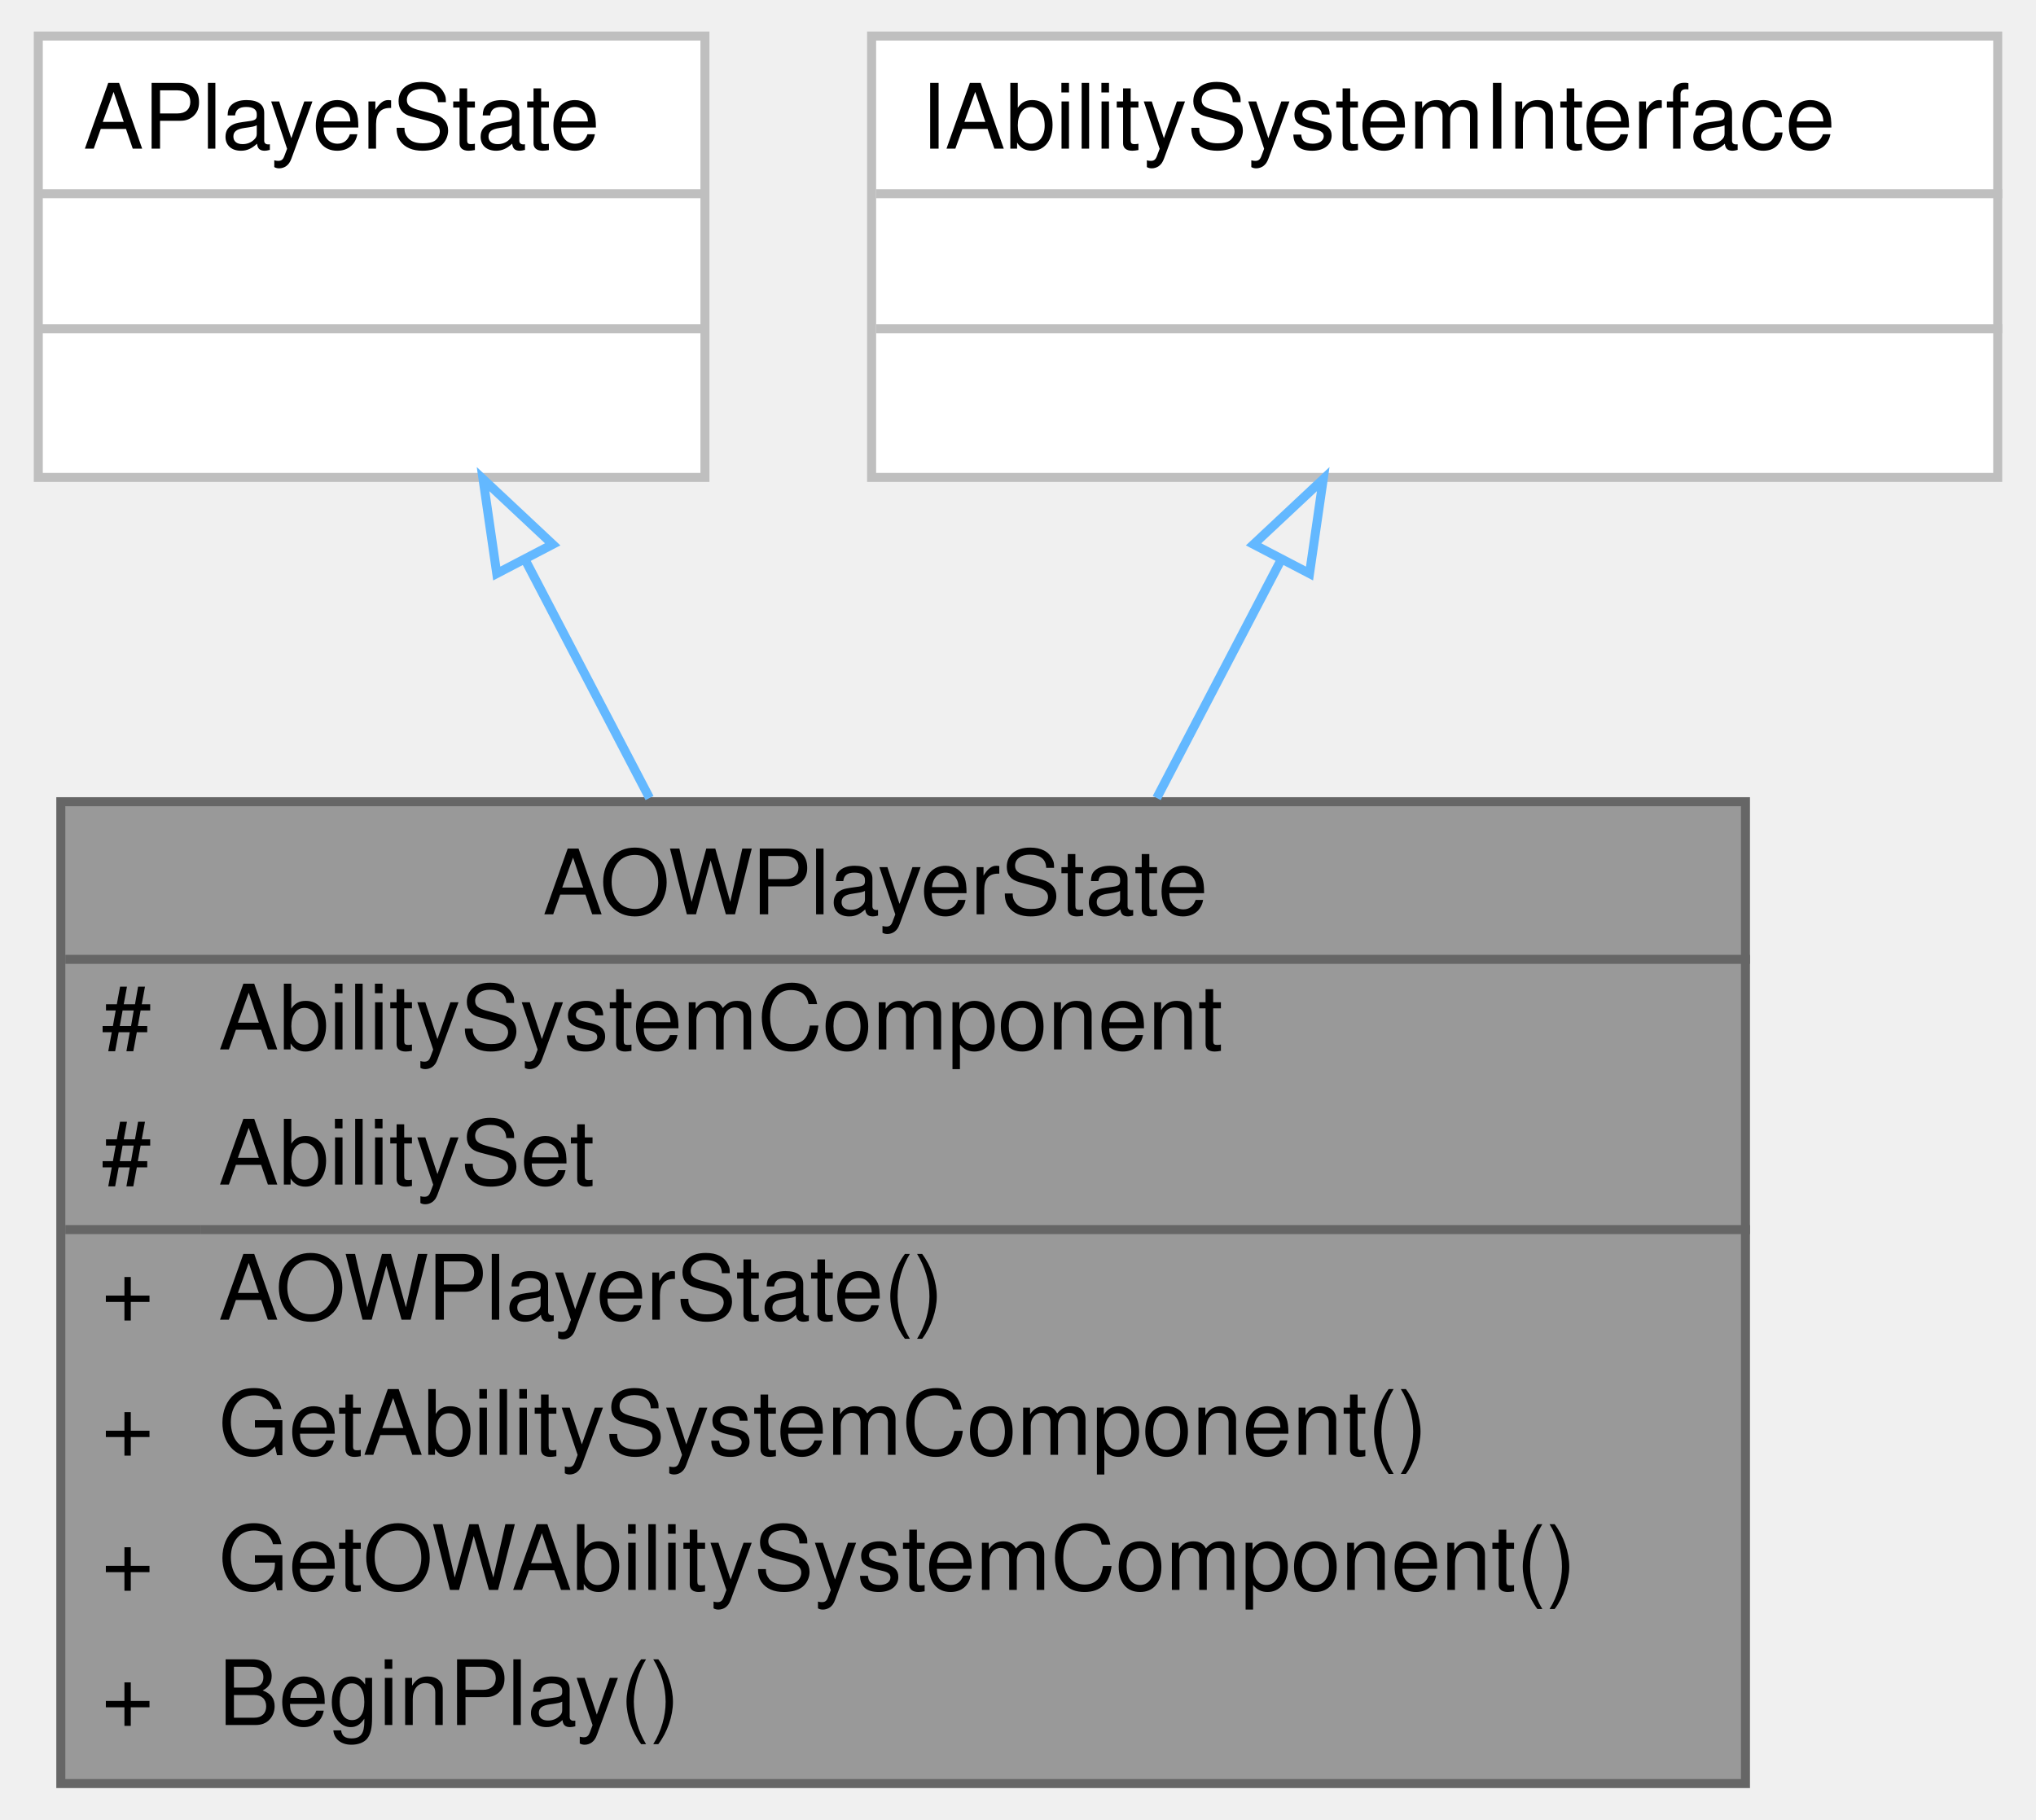
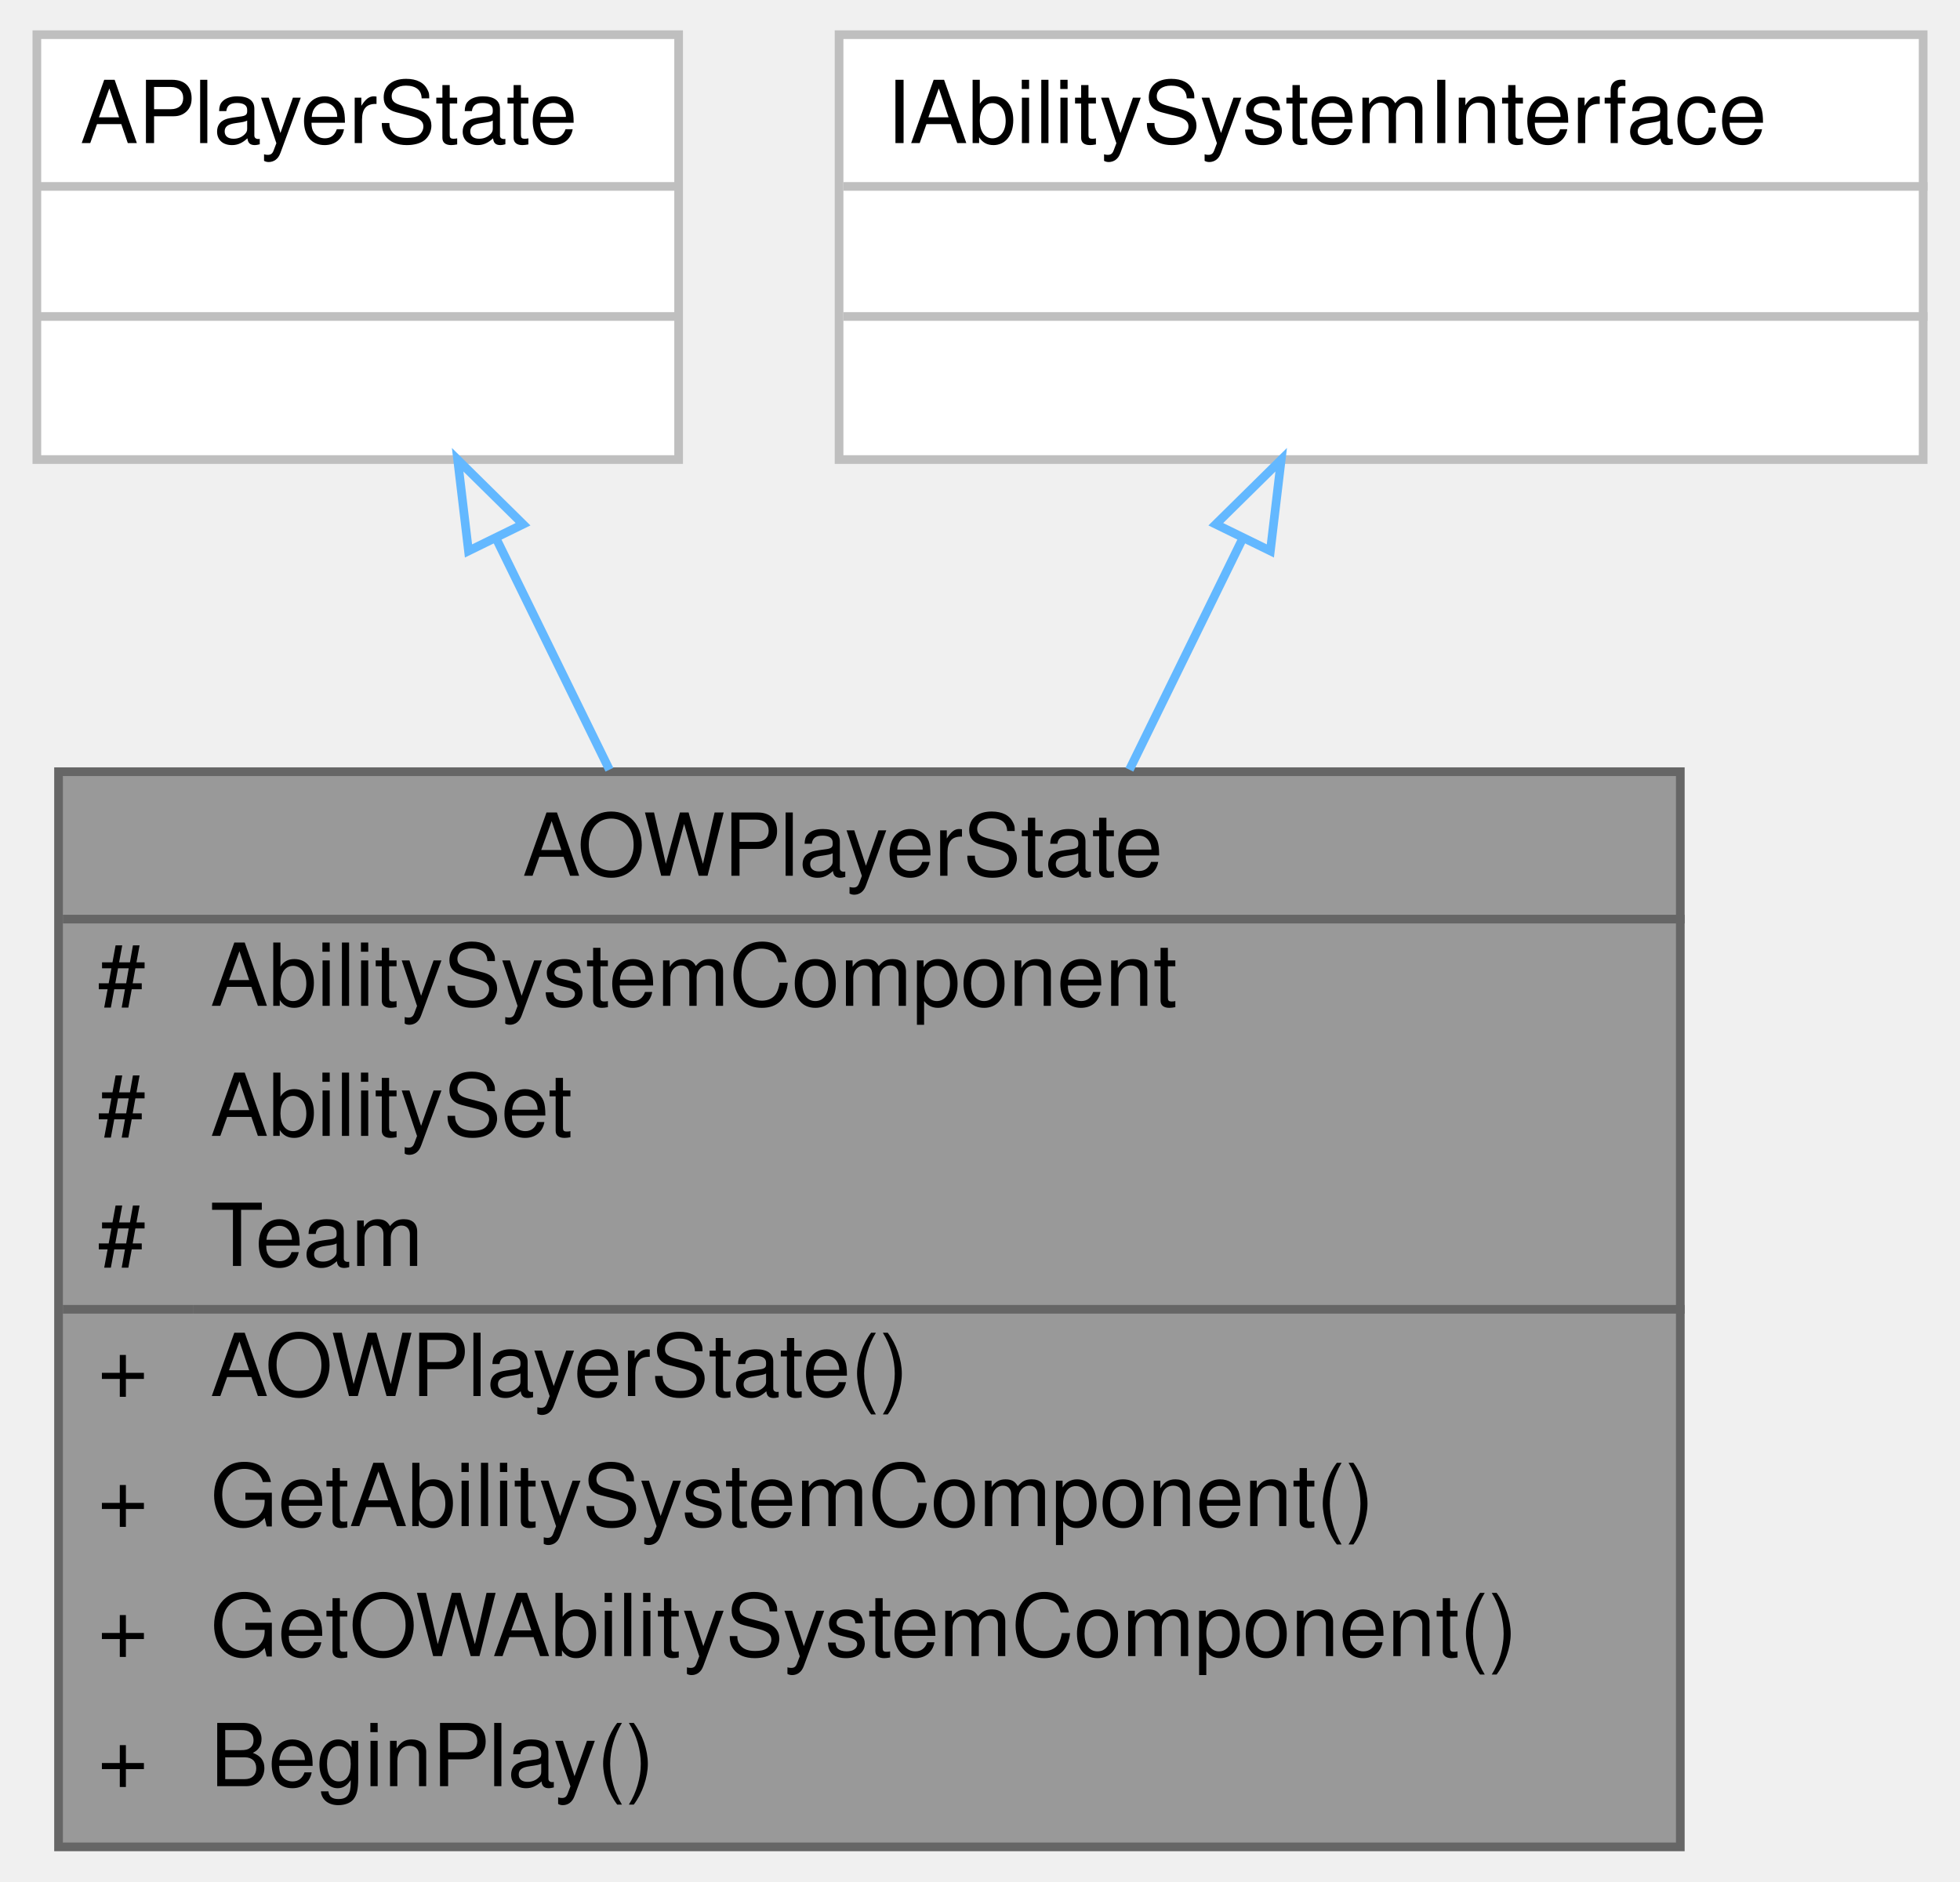
- <svg xmlns="http://www.w3.org/2000/svg" xmlns:xlink="http://www.w3.org/1999/xlink" width="226pt" height="202pt" viewBox="0.00 0.00 225.50 202.00">
-   <g id="graph0" class="graph" transform="scale(1 1) rotate(0) translate(4 198)">
+ <svg xmlns="http://www.w3.org/2000/svg" xmlns:xlink="http://www.w3.org/1999/xlink" width="226pt" height="217pt" viewBox="0.00 0.00 225.50 217.00">
+   <g id="graph0" class="graph" transform="scale(1 1) rotate(0) translate(4 213)">
    <g id="Node000001" class="node">
      <g id="a_Node000001">
        <a xlink:title=" ">
-           <polygon fill="#999999" stroke="transparent" points="189.5,-109 2.5,-109 2.5,0 189.5,0 189.5,-109" />
-           <text text-anchor="start" x="56" y="-96.5" font-family="Helvetica,sans-Serif" font-size="10.00">AOWPlayerState</text>
-           <text text-anchor="start" x="7" y="-81.5" font-family="Helvetica,sans-Serif" font-size="10.00">#</text>
-           <text text-anchor="start" x="20" y="-81.5" font-family="Helvetica,sans-Serif" font-size="10.00">AbilitySystemComponent</text>
-           <text text-anchor="start" x="7" y="-66.5" font-family="Helvetica,sans-Serif" font-size="10.00">#</text>
-           <text text-anchor="start" x="20" y="-66.5" font-family="Helvetica,sans-Serif" font-size="10.00">AbilitySet</text>
-           <text text-anchor="start" x="7" y="-51.5" font-family="Helvetica,sans-Serif" font-size="10.00">+</text>
-           <text text-anchor="start" x="20" y="-51.5" font-family="Helvetica,sans-Serif" font-size="10.00">AOWPlayerState()</text>
-           <text text-anchor="start" x="7" y="-36.5" font-family="Helvetica,sans-Serif" font-size="10.00">+</text>
-           <text text-anchor="start" x="20" y="-36.5" font-family="Helvetica,sans-Serif" font-size="10.00">GetAbilitySystemComponent()</text>
-           <text text-anchor="start" x="7" y="-21.5" font-family="Helvetica,sans-Serif" font-size="10.00">+</text>
-           <text text-anchor="start" x="20" y="-21.5" font-family="Helvetica,sans-Serif" font-size="10.00">GetOWAbilitySystemComponent()</text>
-           <text text-anchor="start" x="7" y="-6.5" font-family="Helvetica,sans-Serif" font-size="10.00">+</text>
-           <text text-anchor="start" x="20" y="-6.5" font-family="Helvetica,sans-Serif" font-size="10.00">BeginPlay()</text>
-           <polygon fill="#666666" stroke="#666666" points="3,-91.5 3,-91.5 190,-91.5 190,-91.5 3,-91.5" />
-           <polygon fill="#666666" stroke="#666666" points="3,-61.5 3,-61.5 18,-61.5 18,-61.5 3,-61.5" />
-           <polygon fill="#666666" stroke="#666666" points="18,-61.5 18,-61.5 190,-61.5 190,-61.5 18,-61.5" />
-           <polygon fill="none" stroke="#666666" points="2.5,0 2.5,-109 189.5,-109 189.5,0 2.5,0" />
+           <polygon fill="#999999" stroke="transparent" points="189.5,-124 2.5,-124 2.5,0 189.5,0 189.5,-124" />
+           <text text-anchor="start" x="56" y="-112" font-family="Helvetica,sans-Serif" font-size="10.00">AOWPlayerState</text>
+           <text text-anchor="start" x="7" y="-97" font-family="Helvetica,sans-Serif" font-size="10.00">#</text>
+           <text text-anchor="start" x="20" y="-97" font-family="Helvetica,sans-Serif" font-size="10.00">AbilitySystemComponent</text>
+           <text text-anchor="start" x="7" y="-82" font-family="Helvetica,sans-Serif" font-size="10.00">#</text>
+           <text text-anchor="start" x="20" y="-82" font-family="Helvetica,sans-Serif" font-size="10.00">AbilitySet</text>
+           <text text-anchor="start" x="7" y="-67" font-family="Helvetica,sans-Serif" font-size="10.00">#</text>
+           <text text-anchor="start" x="20" y="-67" font-family="Helvetica,sans-Serif" font-size="10.00">Team</text>
+           <text text-anchor="start" x="7" y="-52" font-family="Helvetica,sans-Serif" font-size="10.00">+</text>
+           <text text-anchor="start" x="20" y="-52" font-family="Helvetica,sans-Serif" font-size="10.00">AOWPlayerState()</text>
+           <text text-anchor="start" x="7" y="-37" font-family="Helvetica,sans-Serif" font-size="10.00">+</text>
+           <text text-anchor="start" x="20" y="-37" font-family="Helvetica,sans-Serif" font-size="10.00">GetAbilitySystemComponent()</text>
+           <text text-anchor="start" x="7" y="-22" font-family="Helvetica,sans-Serif" font-size="10.00">+</text>
+           <text text-anchor="start" x="20" y="-22" font-family="Helvetica,sans-Serif" font-size="10.00">GetOWAbilitySystemComponent()</text>
+           <text text-anchor="start" x="7" y="-7" font-family="Helvetica,sans-Serif" font-size="10.00">+</text>
+           <text text-anchor="start" x="20" y="-7" font-family="Helvetica,sans-Serif" font-size="10.00">BeginPlay()</text>
+           <polygon fill="#666666" stroke="#666666" points="3,-107 3,-107 190,-107 190,-107 3,-107" />
+           <polygon fill="#666666" stroke="#666666" points="3,-62 3,-62 18,-62 18,-62 3,-62" />
+           <polygon fill="#666666" stroke="#666666" points="18,-62 18,-62 190,-62 190,-62 18,-62" />
+           <polygon fill="none" stroke="#666666" points="2.5,0 2.5,-124 189.5,-124 189.5,0 2.5,0" />
        </a>
      </g>
    </g>
    <g id="Node000002" class="node">
      <g id="a_Node000002">
        <a xlink:title=" ">
-           <polygon fill="white" stroke="transparent" points="74,-194 0,-194 0,-145 74,-145 74,-194" />
-           <text text-anchor="start" x="5" y="-181.5" font-family="Helvetica,sans-Serif" font-size="10.00">APlayerState</text>
+           <polygon fill="white" stroke="transparent" points="74,-209 0,-209 0,-160 74,-160 74,-209" />
+           <text text-anchor="start" x="5" y="-196.5" font-family="Helvetica,sans-Serif" font-size="10.00">APlayerState</text>
+           <text text-anchor="start" x="35" y="-181.5" font-family="Helvetica,sans-Serif" font-size="10.00"> </text>
          <text text-anchor="start" x="35" y="-166.5" font-family="Helvetica,sans-Serif" font-size="10.00"> </text>
-           <text text-anchor="start" x="35" y="-151.5" font-family="Helvetica,sans-Serif" font-size="10.00"> </text>
+           <polygon fill="#bfbfbf" stroke="#bfbfbf" points="0,-191.5 0,-191.5 74,-191.5 74,-191.5 0,-191.5" />
          <polygon fill="#bfbfbf" stroke="#bfbfbf" points="0,-176.5 0,-176.5 74,-176.5 74,-176.5 0,-176.5" />
-           <polygon fill="#bfbfbf" stroke="#bfbfbf" points="0,-161.5 0,-161.5 74,-161.5 74,-161.5 0,-161.5" />
-           <polygon fill="none" stroke="#bfbfbf" points="0,-145 0,-194 74,-194 74,-145 0,-145" />
+           <polygon fill="none" stroke="#bfbfbf" points="0,-160 0,-209 74,-209 74,-160 0,-160" />
        </a>
      </g>
    </g>
    <g id="edge1_Node000001_Node000002" class="edge">
      <g id="a_edge1_Node000001_Node000002">
        <a xlink:title=" ">
-           <path fill="none" stroke="#63b8ff" d="M54.04,-135.86C58.37,-127.58 63.13,-118.45 67.85,-109.41" />
-           <polygon fill="none" stroke="#63b8ff" points="50.89,-134.33 49.37,-144.81 57.1,-137.57 50.89,-134.33" />
+           <path fill="none" stroke="#63b8ff" d="M53.03,-150.75C57.07,-142.5 61.54,-133.38 66.02,-124.23" />
+           <polygon fill="none" stroke="#63b8ff" points="49.77,-149.46 48.52,-159.98 56.06,-152.54 49.77,-149.46" />
        </a>
      </g>
    </g>
    <g id="Node000003" class="node">
      <g id="a_Node000003">
        <a xlink:title=" ">
-           <polygon fill="white" stroke="transparent" points="217.5,-194 92.5,-194 92.5,-145 217.5,-145 217.5,-194" />
-           <text text-anchor="start" x="98" y="-181.5" font-family="Helvetica,sans-Serif" font-size="10.00">IAbilitySystemInterface</text>
+           <polygon fill="white" stroke="transparent" points="217.5,-209 92.5,-209 92.5,-160 217.5,-160 217.5,-209" />
+           <text text-anchor="start" x="98" y="-196.5" font-family="Helvetica,sans-Serif" font-size="10.00">IAbilitySystemInterface</text>
+           <text text-anchor="start" x="153.5" y="-181.5" font-family="Helvetica,sans-Serif" font-size="10.00"> </text>
          <text text-anchor="start" x="153.5" y="-166.5" font-family="Helvetica,sans-Serif" font-size="10.00"> </text>
-           <text text-anchor="start" x="153.5" y="-151.5" font-family="Helvetica,sans-Serif" font-size="10.00"> </text>
+           <polygon fill="#bfbfbf" stroke="#bfbfbf" points="93,-191.5 93,-191.5 218,-191.5 218,-191.5 93,-191.5" />
          <polygon fill="#bfbfbf" stroke="#bfbfbf" points="93,-176.5 93,-176.5 218,-176.5 218,-176.5 93,-176.5" />
-           <polygon fill="#bfbfbf" stroke="#bfbfbf" points="93,-161.5 93,-161.5 218,-161.5 218,-161.5 93,-161.5" />
-           <polygon fill="none" stroke="#bfbfbf" points="92.5,-145 92.5,-194 217.5,-194 217.5,-145 92.5,-145" />
+           <polygon fill="none" stroke="#bfbfbf" points="92.5,-160 92.5,-209 217.5,-209 217.5,-160 92.5,-160" />
        </a>
      </g>
    </g>
    <g id="edge2_Node000001_Node000003" class="edge">
      <g id="a_edge2_Node000001_Node000003">
        <a xlink:title=" ">
-           <path fill="none" stroke="#63b8ff" d="M137.96,-135.86C133.63,-127.58 128.87,-118.45 124.15,-109.41" />
-           <polygon fill="none" stroke="#63b8ff" points="134.9,-137.57 142.63,-144.81 141.11,-134.33 134.9,-137.57" />
+           <path fill="none" stroke="#63b8ff" d="M138.97,-150.75C134.93,-142.5 130.46,-133.38 125.98,-124.23" />
+           <polygon fill="none" stroke="#63b8ff" points="135.94,-152.54 143.48,-159.98 142.23,-149.46 135.94,-152.54" />
        </a>
      </g>
    </g>
  </g>
</svg>
